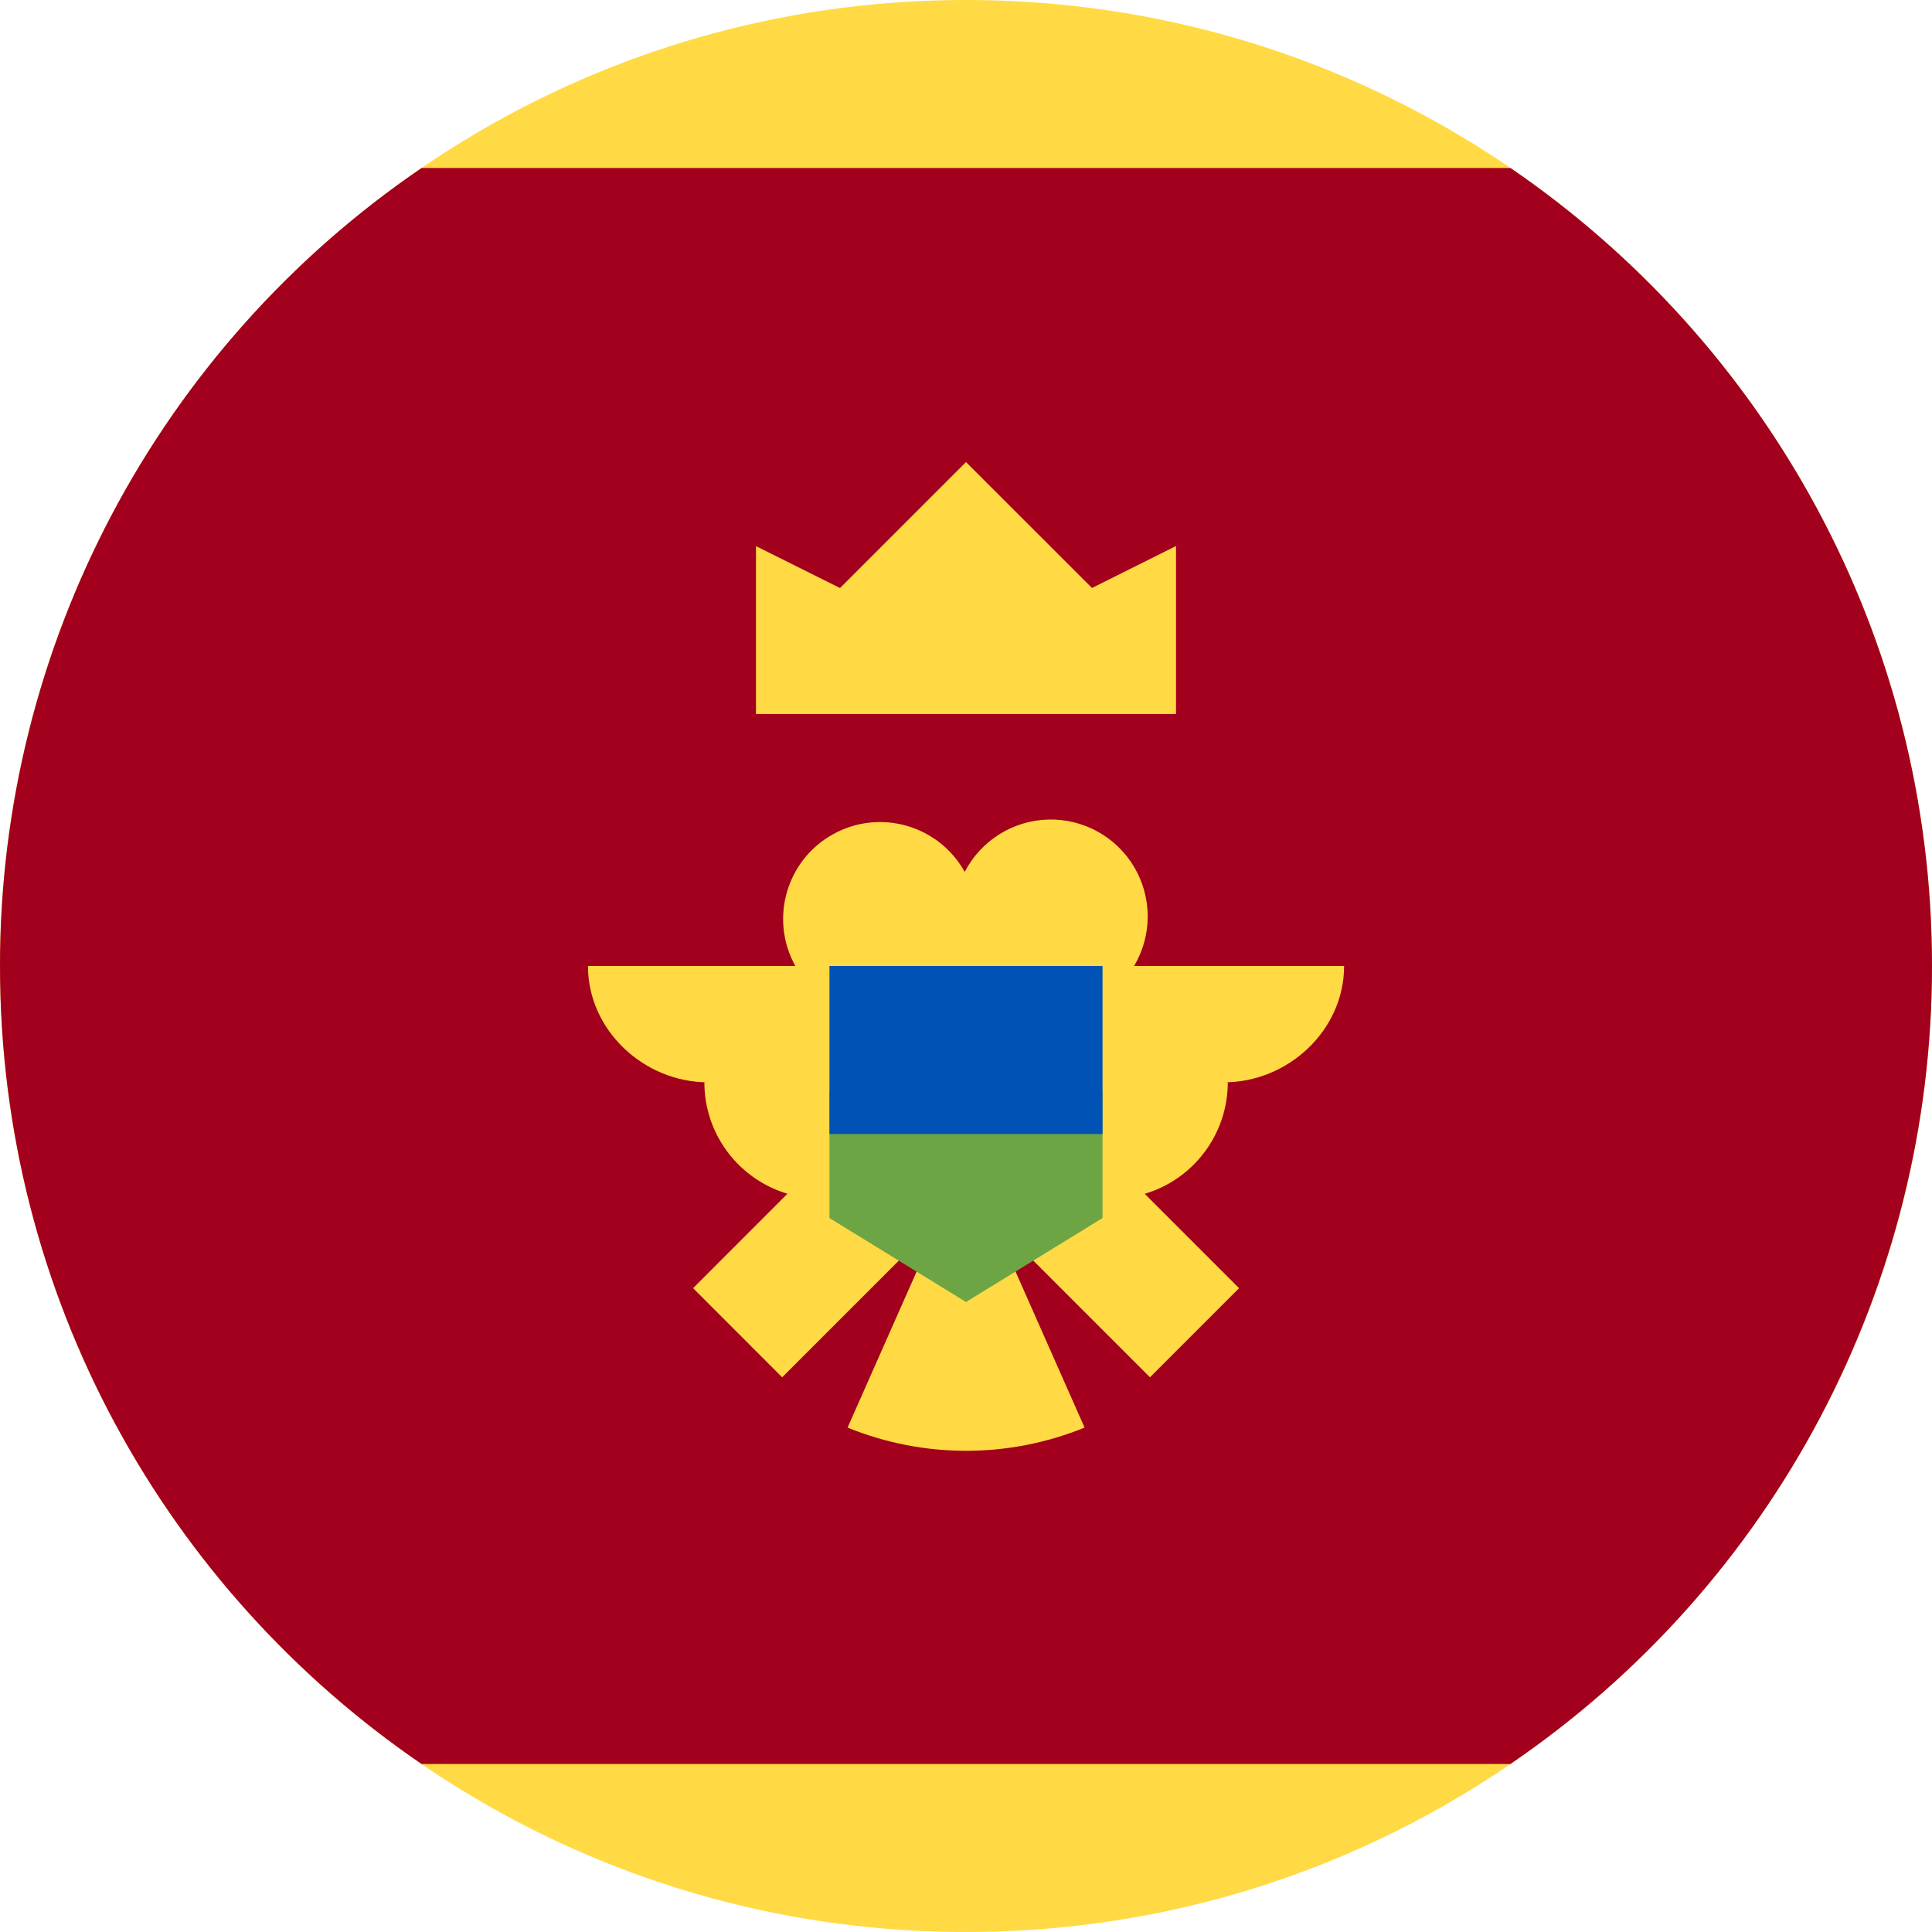
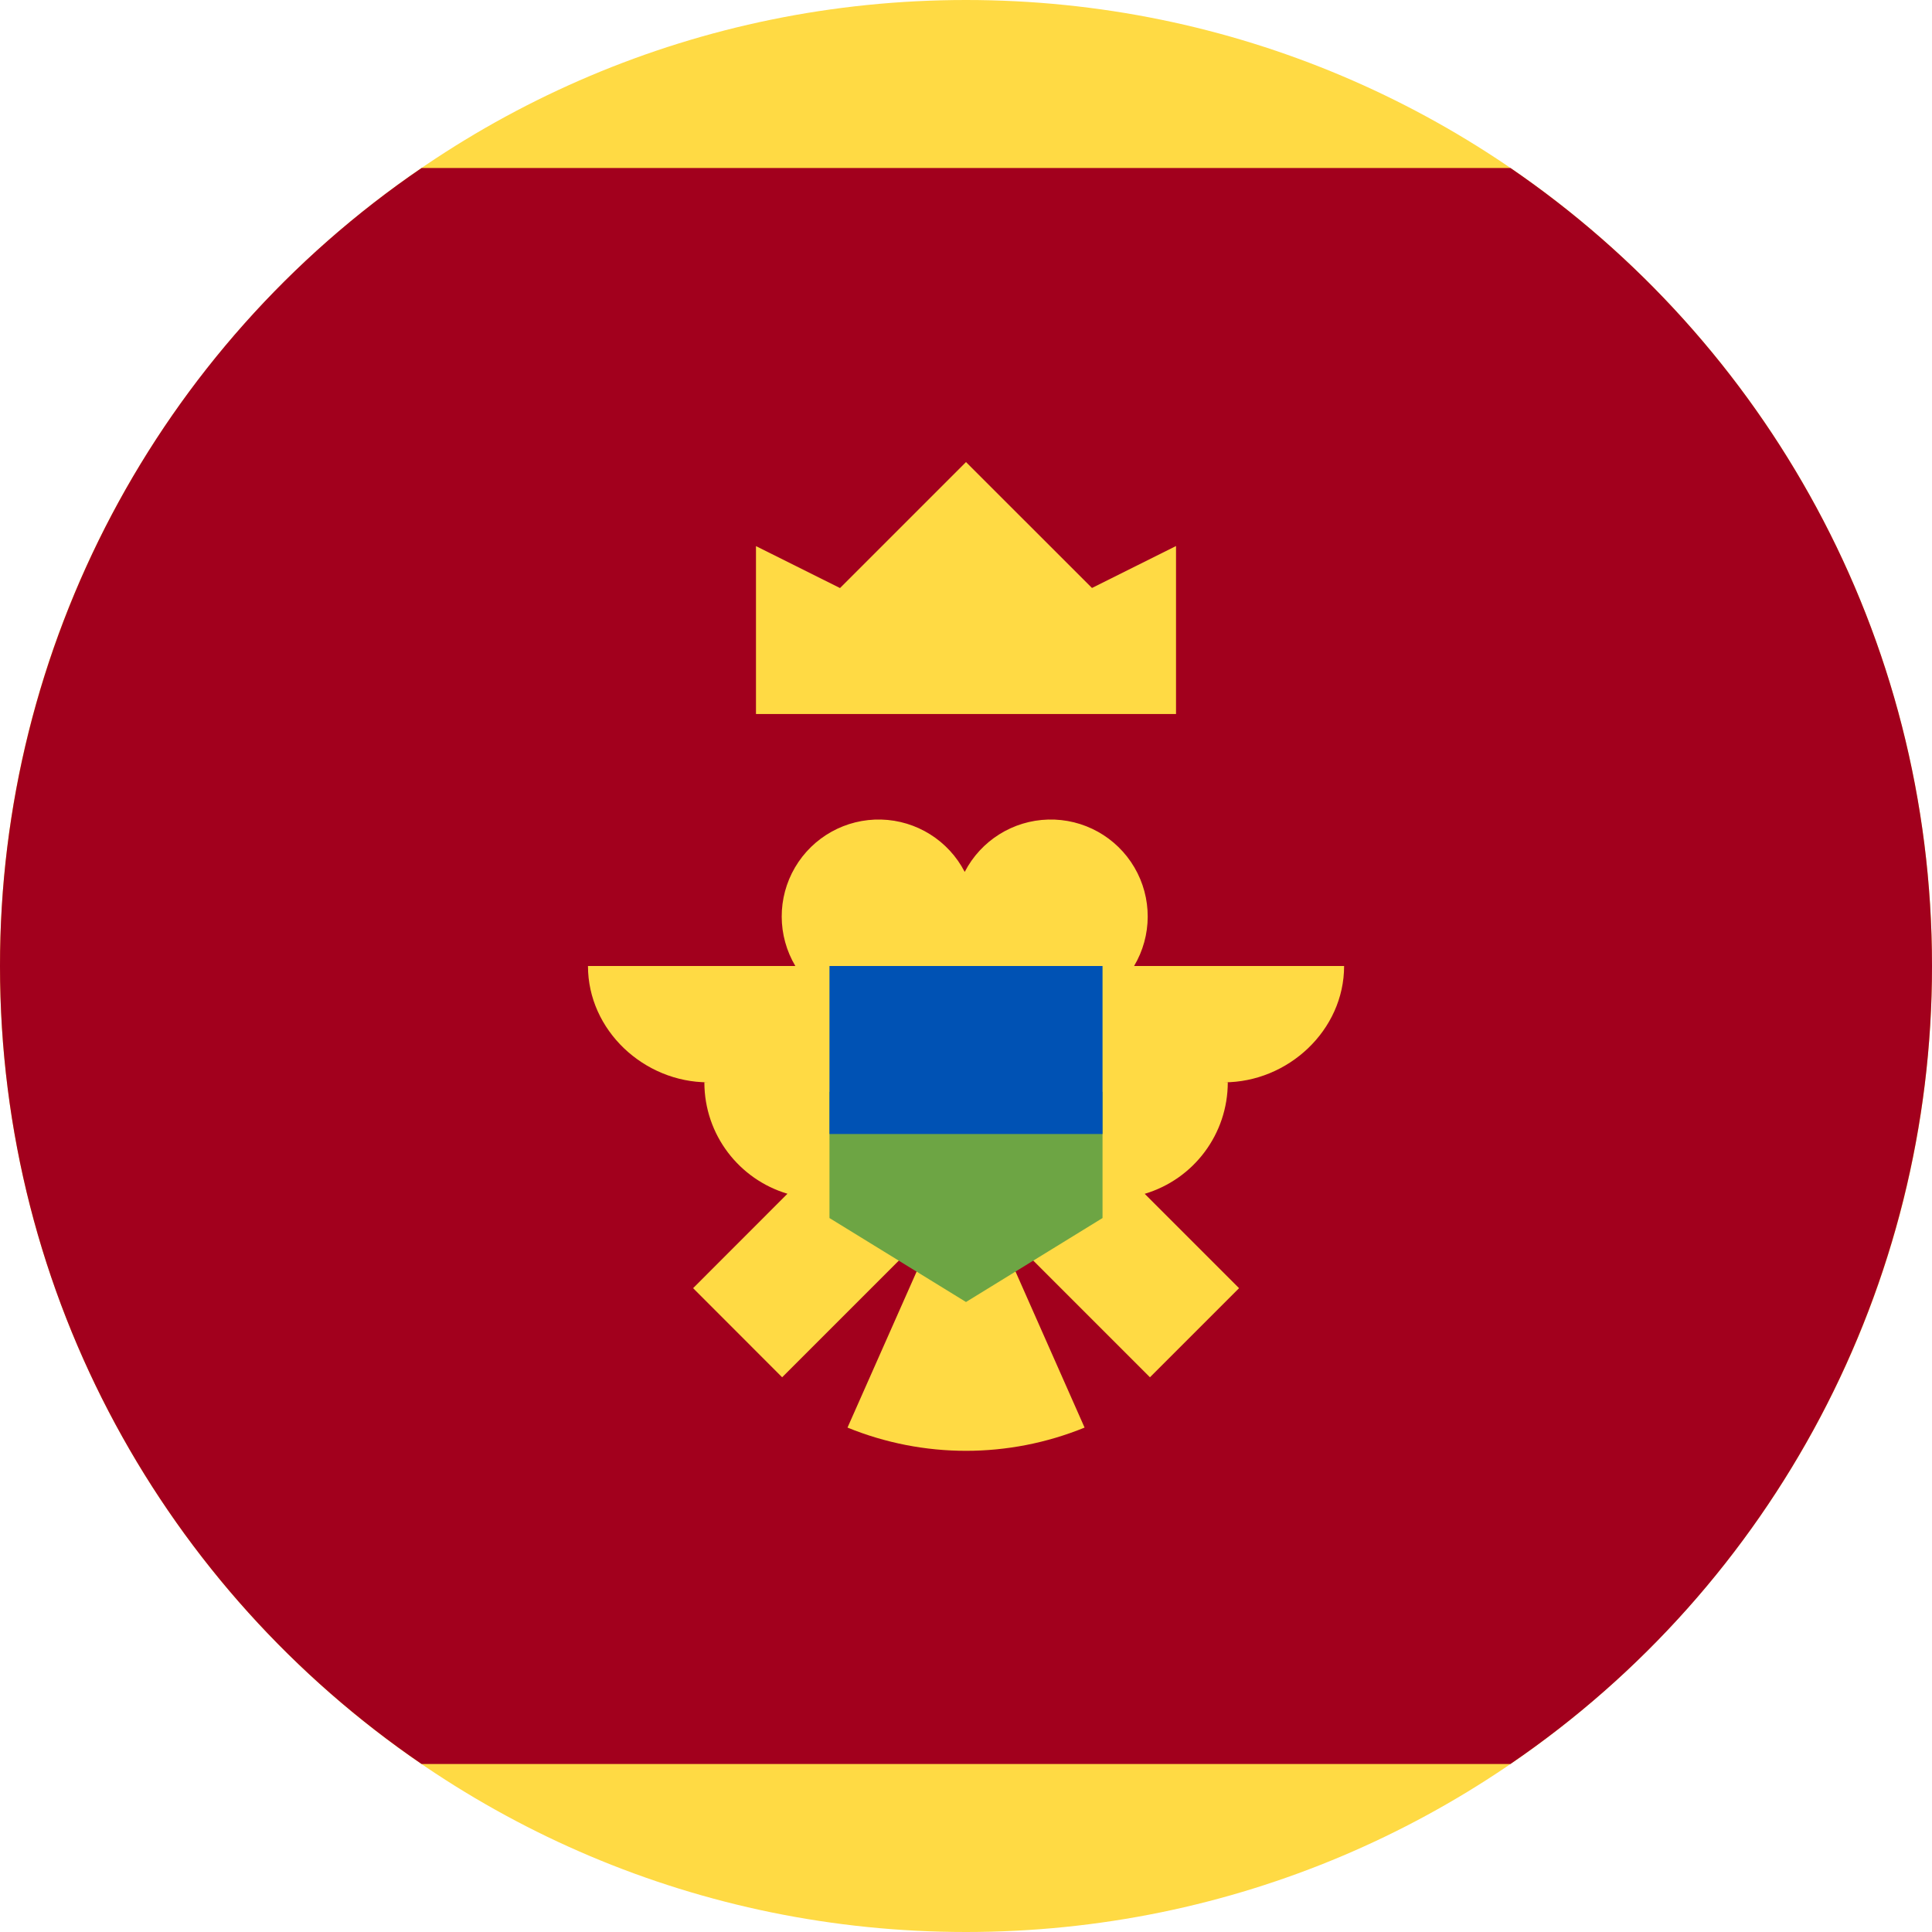
<svg xmlns="http://www.w3.org/2000/svg" fill="none" viewBox="0 0 24 24">
  <path fill="#ffda44" d="M12 24c6.627 0 12-5.373 12-12S18.627 0 12 0 0 5.373 0 12s5.373 12 12 12" />
  <path fill="#a2001d" d="M24 12c0-4.118-2.075-7.752-5.236-9.913H5.237A11.99 11.99 0 0 0 0 12c0 4.119 2.075 7.752 5.237 9.913h13.526A11.99 11.99 0 0 0 24 12" />
-   <path fill="#ffda44" d="M9.391 8.87h5.218V6.783l-1.044.521L12 5.74l-1.565 1.565-1.044-.521zM16.696 12h-2.608a1.204 1.204 0 1 0-2.104-1.169A1.203 1.203 0 1 0 9.88 12H7.304c0 .798.695 1.445 1.493 1.445H8.75c0 .654.435 1.207 1.032 1.384L8.61 16.002l1.106 1.107 1.57-1.57q.093.034.191.053l-.948 2.142a3.9 3.9 0 0 0 2.944 0l-.948-2.142q.1-.018.19-.053l1.57 1.57 1.107-1.107-1.172-1.172a1.445 1.445 0 0 0 1.032-1.385h-.048c.798 0 1.493-.647 1.493-1.445" />
+   <path fill="#ffda44" d="M9.391 8.87h5.218V6.783l-1.044.521L12 5.74l-1.565 1.565-1.044-.521zM16.696 12h-2.608a1.204 1.204 0 1 0-2.104-1.169A1.204 1.204 0 1 0 9.88 12H7.304c0 .798.695 1.445 1.493 1.445H8.75c0 .654.435 1.207 1.032 1.384L8.61 16.002l1.106 1.107 1.57-1.57q.092.034.191.053l-.949 2.142a3.9 3.9 0 0 0 2.945 0l-.948-2.142q.099-.018.19-.053l1.57 1.57 1.107-1.107-1.172-1.172a1.445 1.445 0 0 0 1.032-1.385h-.048c.797 0 1.493-.647 1.493-1.445" />
  <path fill="#6da544" d="m12 12.783-1.696.782v1.566L12 16.174l1.696-1.043v-1.566z" />
  <path fill="#0052b4" d="M10.304 12h3.392v2.087h-3.392z" />
</svg>
